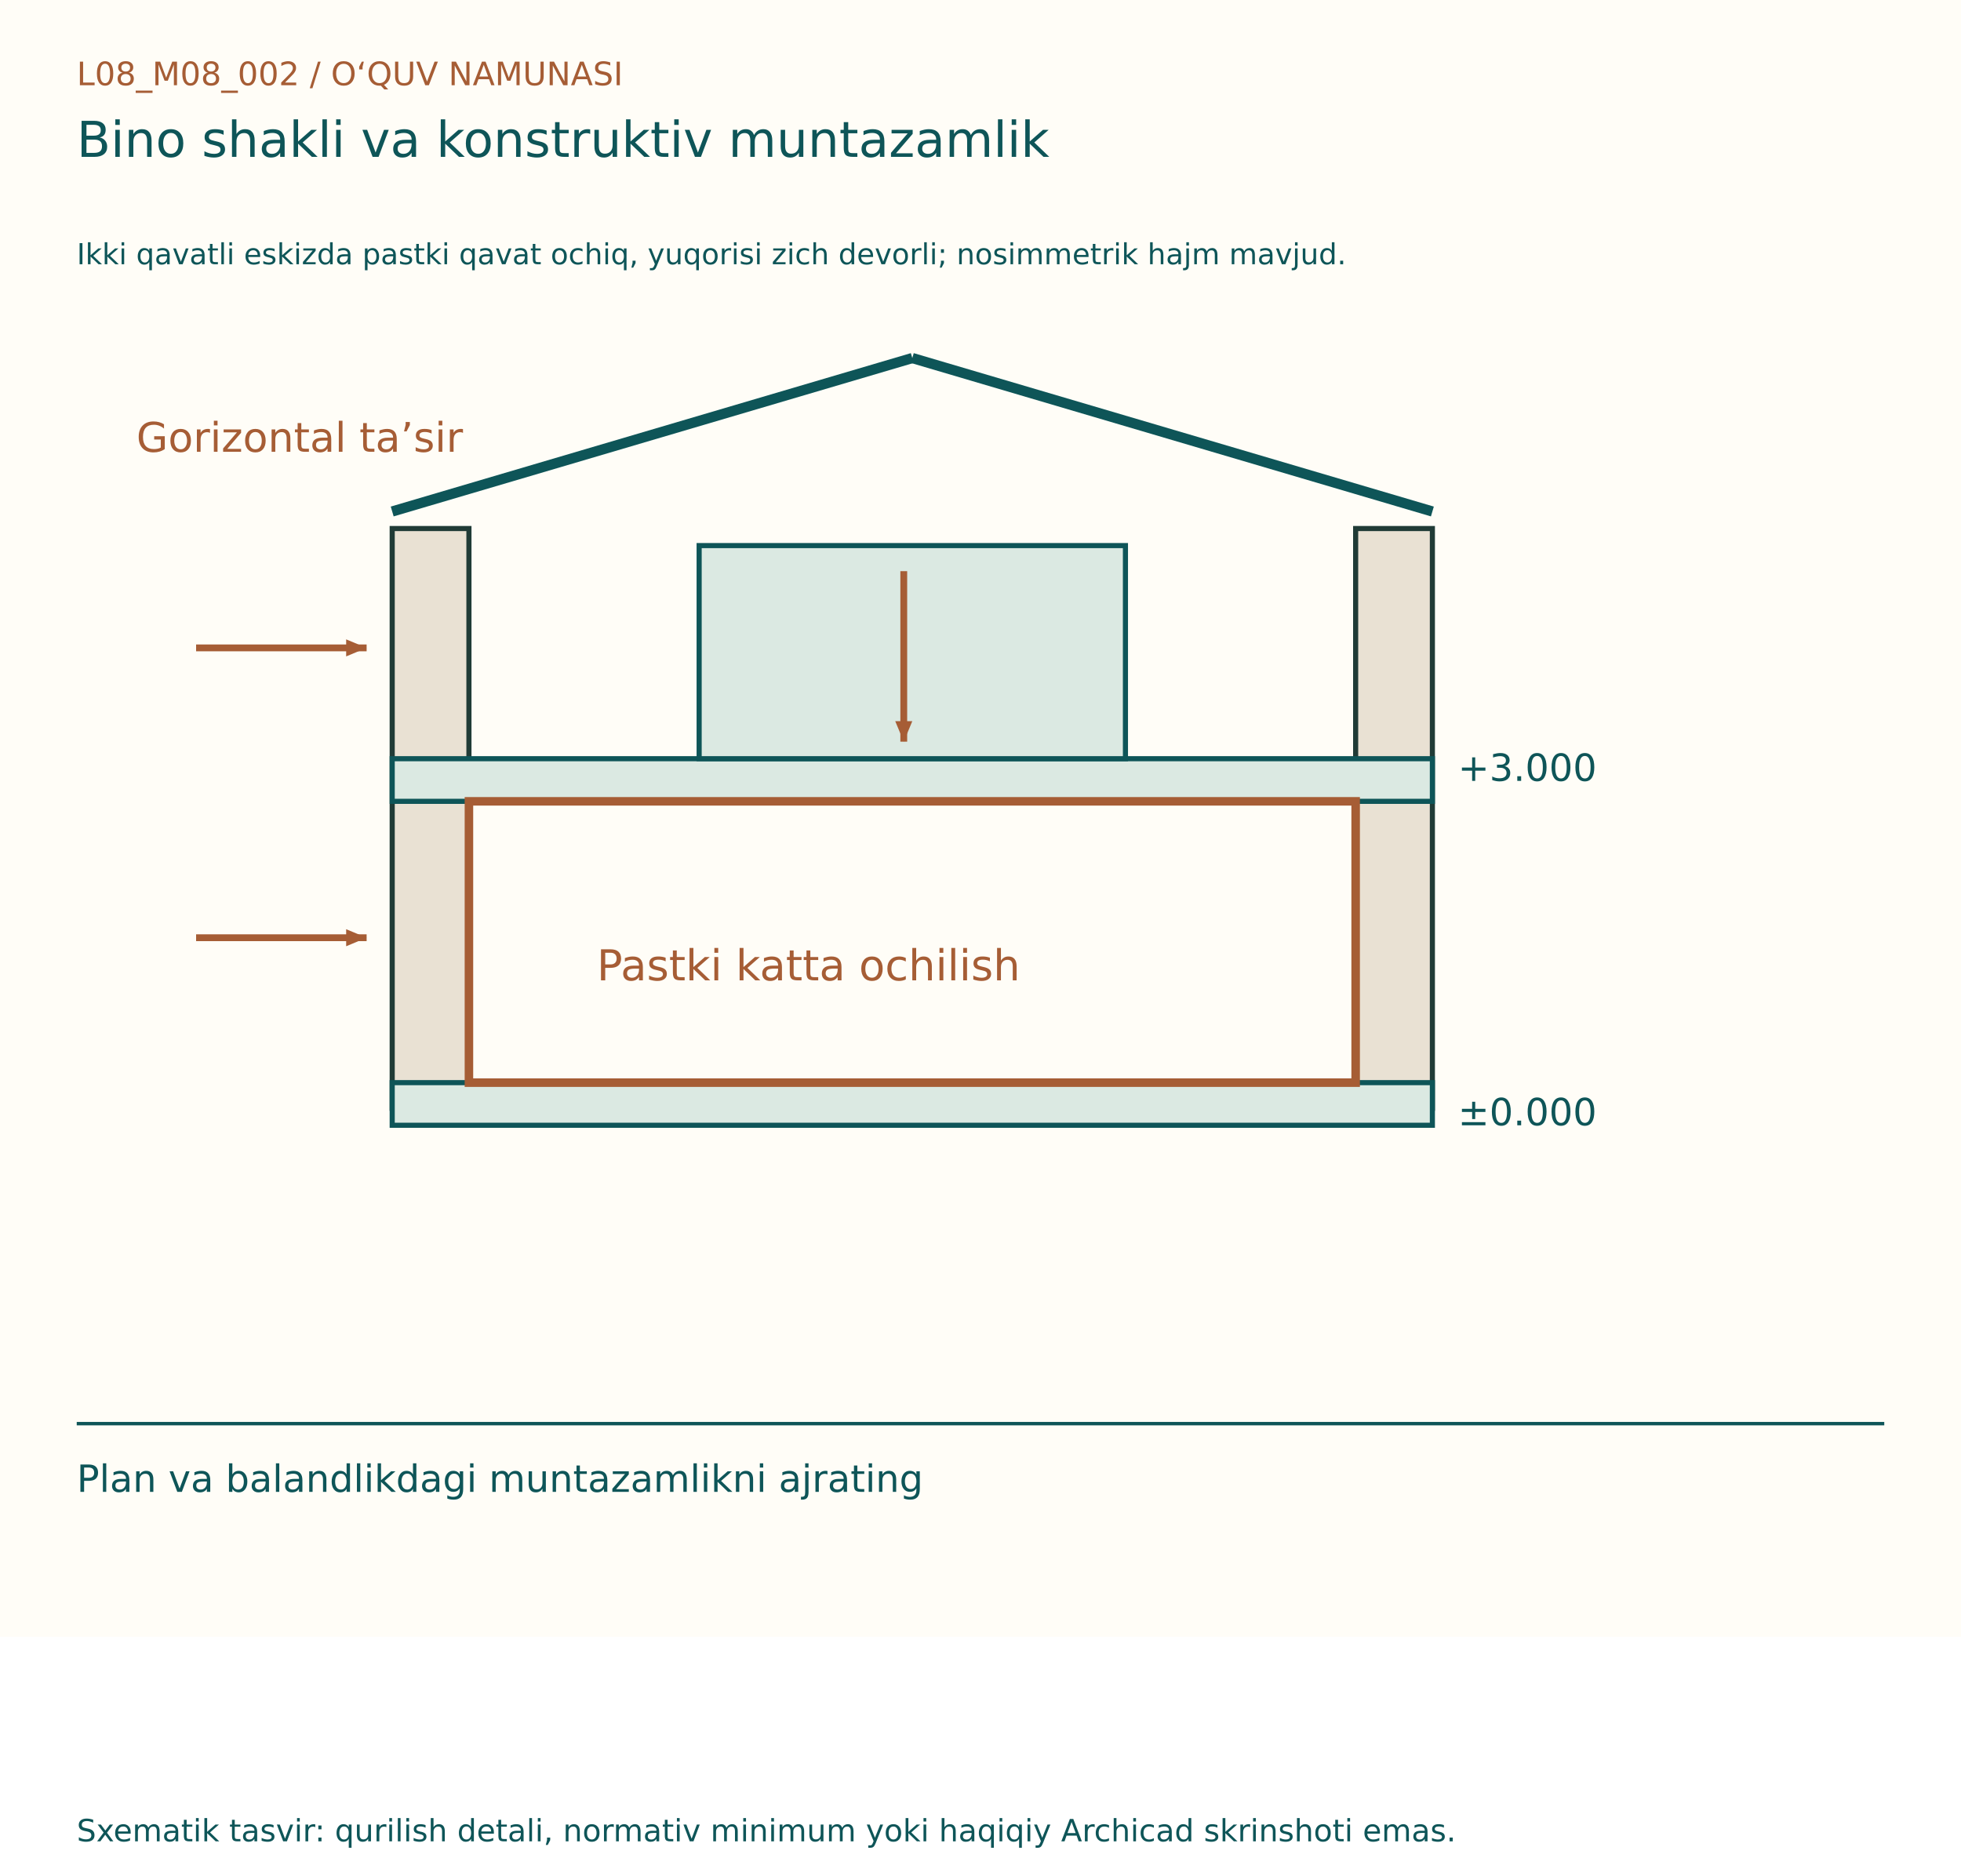
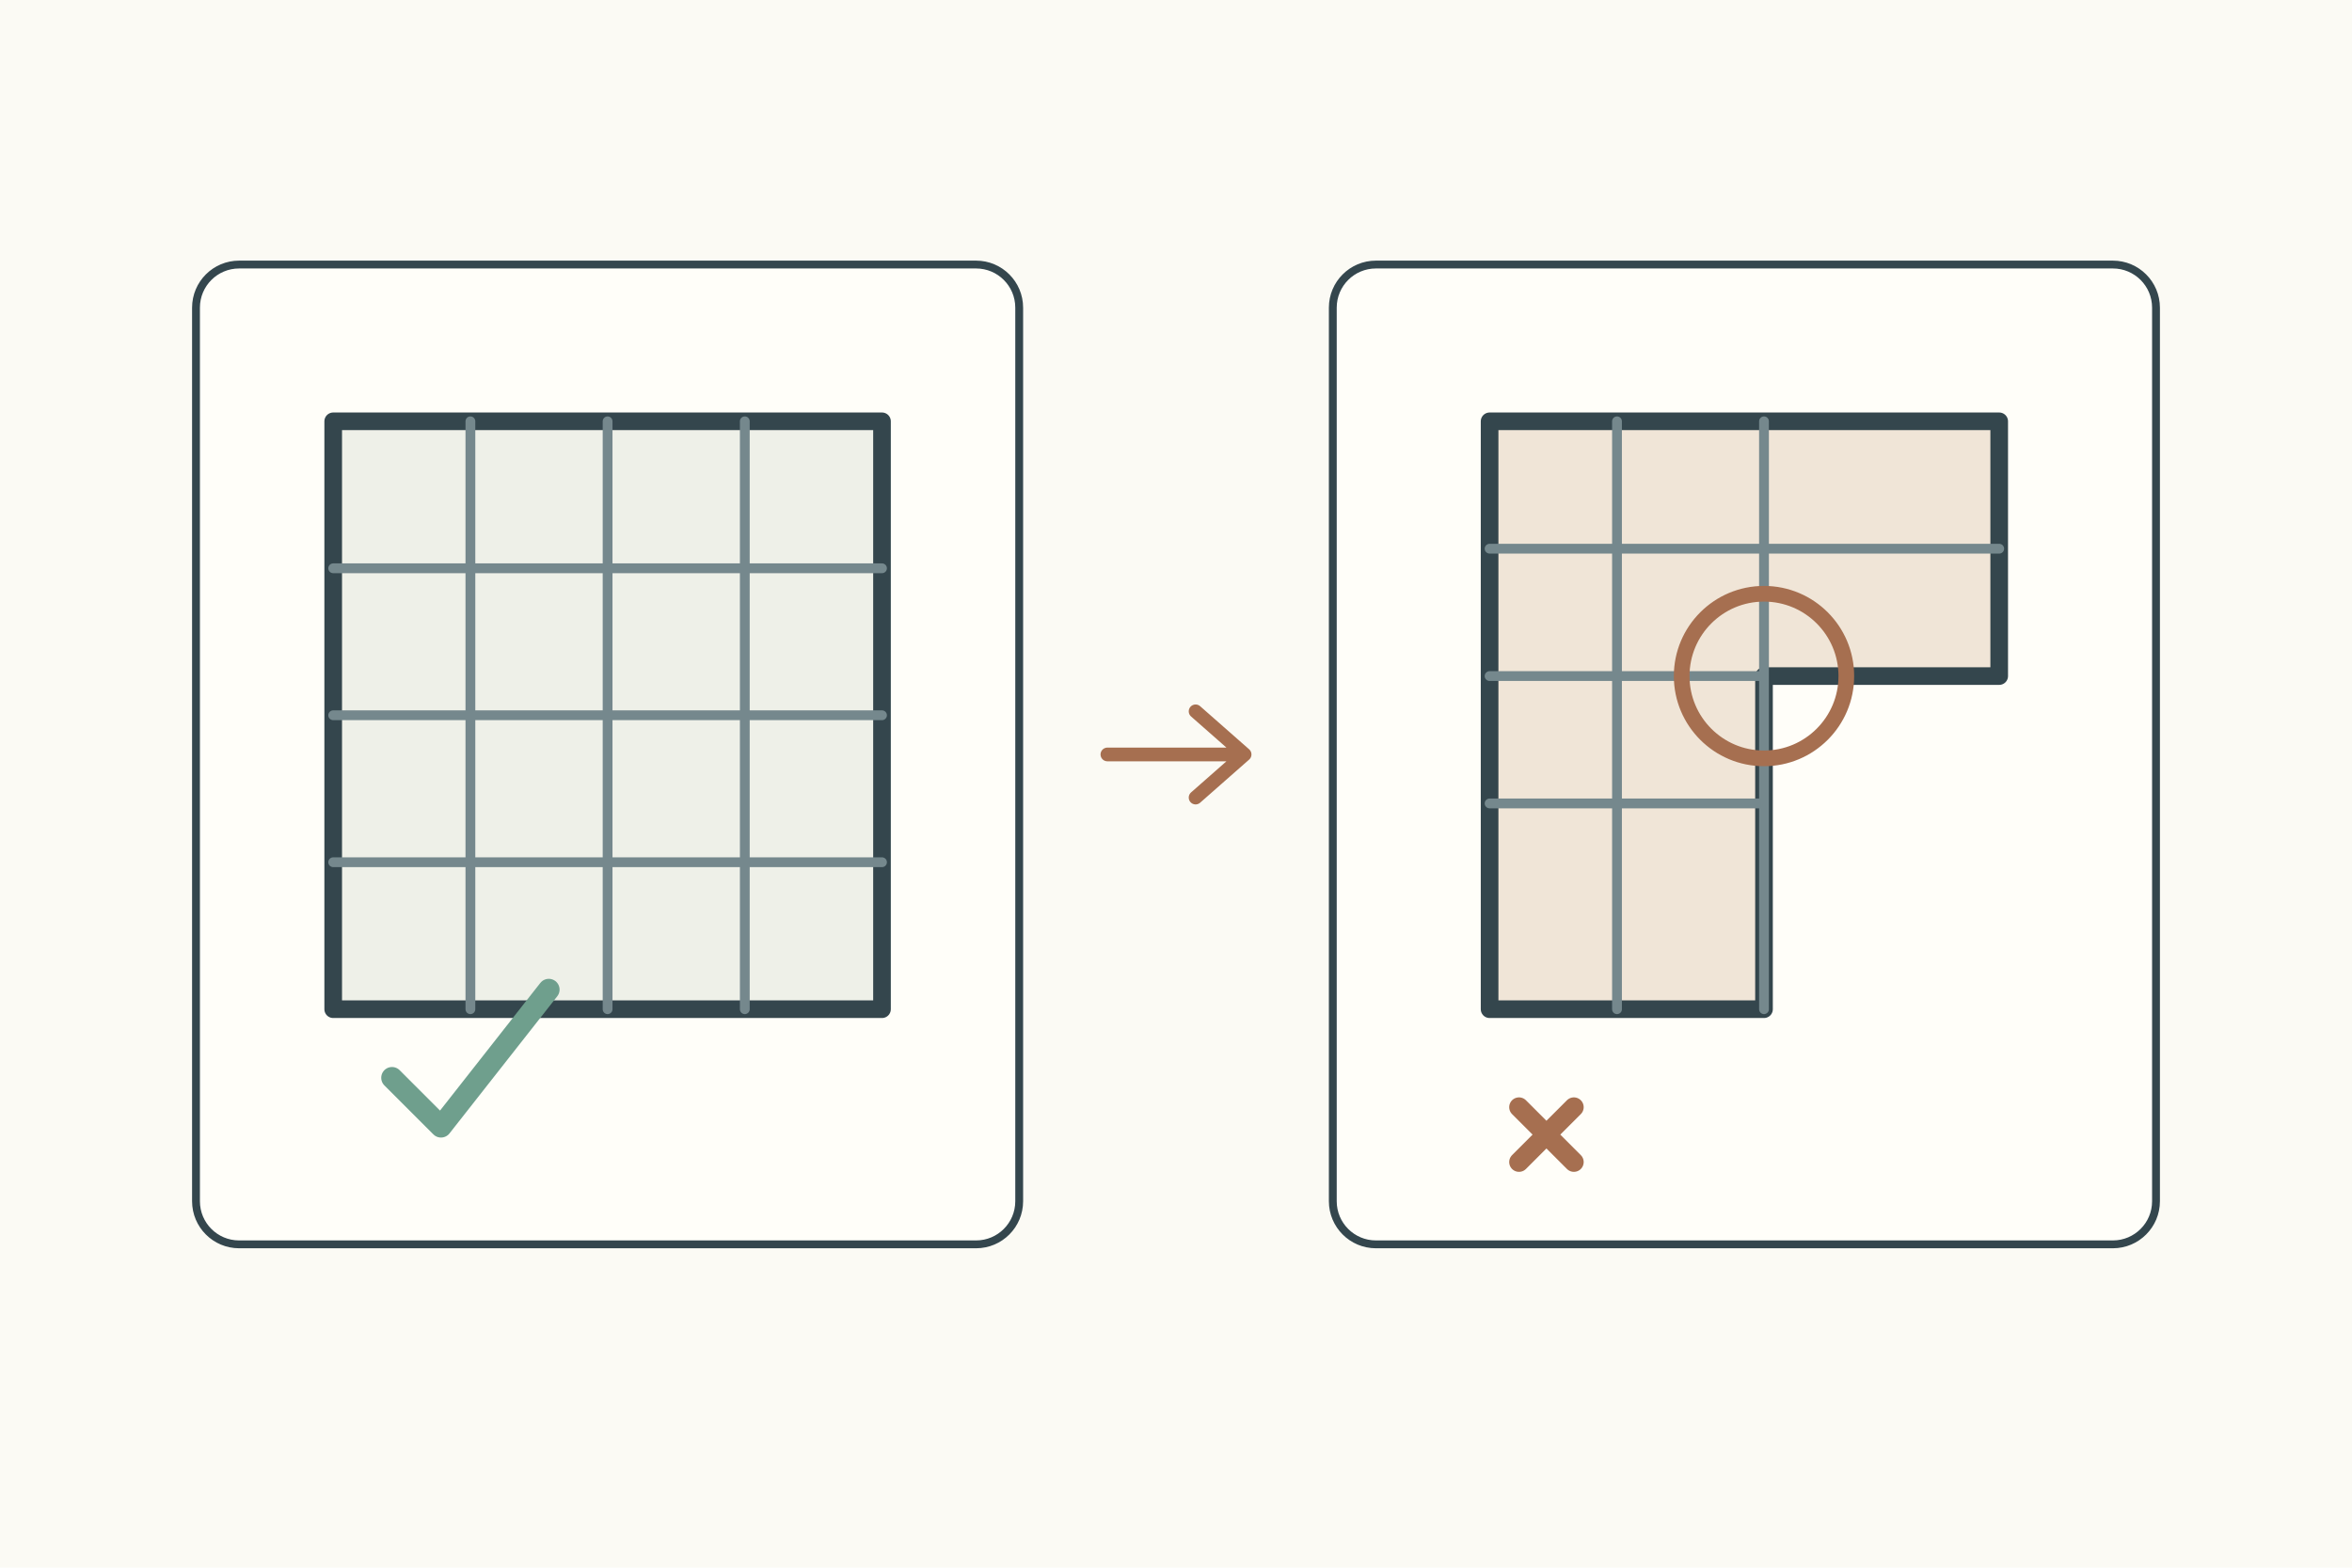
- <svg xmlns="http://www.w3.org/2000/svg" width="1150" height="1100" viewBox="0 0 1150 1100">
-   <rect width="1150" height="960" fill="#FFFDF7" />
-   <g font-family="DejaVu Sans, Segoe UI, sans-serif">
-     <text x="45" y="50" font-size="19" fill="#A65D35">L08_M08_002  /  O‘QUV NAMUNASI</text>
-     <text x="45" y="92" font-size="29" fill="#0E5558">Bino shakli va konstruktiv muntazamlik</text>
-     <text x="45" y="155" font-size="17" fill="#0E5558">Ikki qavatli eskizda pastki qavat ochiq, yuqorisi zich devorli; nosimmetrik hajm mavjud.</text>
-     <g transform="translate(0,80)">
-       <rect x="230" y="230" width="45" height="340" fill="#E9E1D3" stroke="#203B36" stroke-width="3" />
-       <rect x="795" y="230" width="45" height="340" fill="#E9E1D3" stroke="#203B36" stroke-width="3" />
-       <rect x="230" y="365" width="610" height="25" fill="#DBE9E2" stroke="#0E5558" stroke-width="3" />
-       <rect x="230" y="555" width="610" height="25" fill="#DBE9E2" stroke="#0E5558" stroke-width="3" />
-       <line x1="230" y1="220" x2="535" y2="130" stroke="#0E5558" stroke-width="6" />
-       <line x1="535" y1="130" x2="840" y2="220" stroke="#0E5558" stroke-width="6" />
-       <text x="855" y="378" font-size="22" fill="#0E5558">+3.000</text>
-       <text x="855" y="580" font-size="22" fill="#0E5558">±0.000</text>
-       <rect x="410" y="240" width="250" height="125" fill="#DBE9E2" stroke="#0E5558" stroke-width="3" />
-       <line x1="530" y1="255" x2="530" y2="355" stroke="#A65D35" stroke-width="4" />
-       <path d="M530, 355 l-12,-5 l0,10 Z" fill="#A65D35" transform="rotate(90.0 530 355)" />
-       <text x="350" y="495" font-size="25" fill="#A65D35">Pastki katta ochilish</text>
-       <rect x="275" y="390" width="520" height="165" fill="none" stroke="#A65D35" stroke-width="5" />
-       <line x1="115" y1="300" x2="215" y2="300" stroke="#A65D35" stroke-width="4" />
-       <path d="M215, 300 l-12,-5 l0,10 Z" fill="#A65D35" transform="rotate(0.0 215 300)" />
-       <line x1="115" y1="470" x2="215" y2="470" stroke="#A65D35" stroke-width="4" />
-       <path d="M215, 470 l-12,-5 l0,10 Z" fill="#A65D35" transform="rotate(0.0 215 470)" />
-       <text x="80" y="185" font-size="24" fill="#A65D35">Gorizontal ta’sir</text>
+ <svg xmlns="http://www.w3.org/2000/svg" width="1200" height="800">
+   <rect width="1200" height="800" fill="#fbfaf4" />
+   <g stroke="#34464d" stroke-width="4" fill="none" stroke-linecap="round" stroke-linejoin="round">
+     <g transform="translate(100 135)">
+       <g>
+         <rect width="420" height="500" rx="22" fill="#fffef9" />
+         <rect x="70" y="80" width="280" height="300" fill="#eef0e8" stroke-width="9" />
+         <path d="M140 80v300M210 80v300M280 80v300M70 155h280M70 230h280M70 305h280" stroke="#75888d" stroke-width="5" />
+         <path d="M100 415l25 25 55-70" stroke="#6f9f8d" stroke-width="11" />
+       </g>
+       <g transform="translate(580 0)">
+         <rect width="420" height="500" rx="22" fill="#fffef9" />
+         <path d="M80 80h260v130H220v170H80z" fill="#f0e5d7" stroke-width="9" />
+         <path d="M145 80v300M220 80v300M80 145h260M80 210h140M80 275h140" stroke="#75888d" stroke-width="5" />
+         <circle cx="220" cy="210" r="42" fill="none" stroke="#a66f50" stroke-width="8" />
+         <path d="M95 430l28 28M123 430l-28 28" stroke="#a66f50" stroke-width="10" />
+       </g>
+       <path d="M465 250h70m-25-22 25 22-25 22" stroke="#a66f50" stroke-width="7" />
    </g>
-     <line x1="45" y1="835" x2="1105" y2="835" stroke="#0E5558" stroke-width="2" />
-     <text x="45" y="875" font-size="22" fill="#0E5558">Plan va balandlikdagi muntazamlikni ajrating</text>
-     <text x="45" y="1080" font-size="18" fill="#0E5558">Sxematik tasvir: qurilish detali, normativ minimum yoki haqiqiy Archicad skrinshoti emas.</text>
  </g>
</svg>
